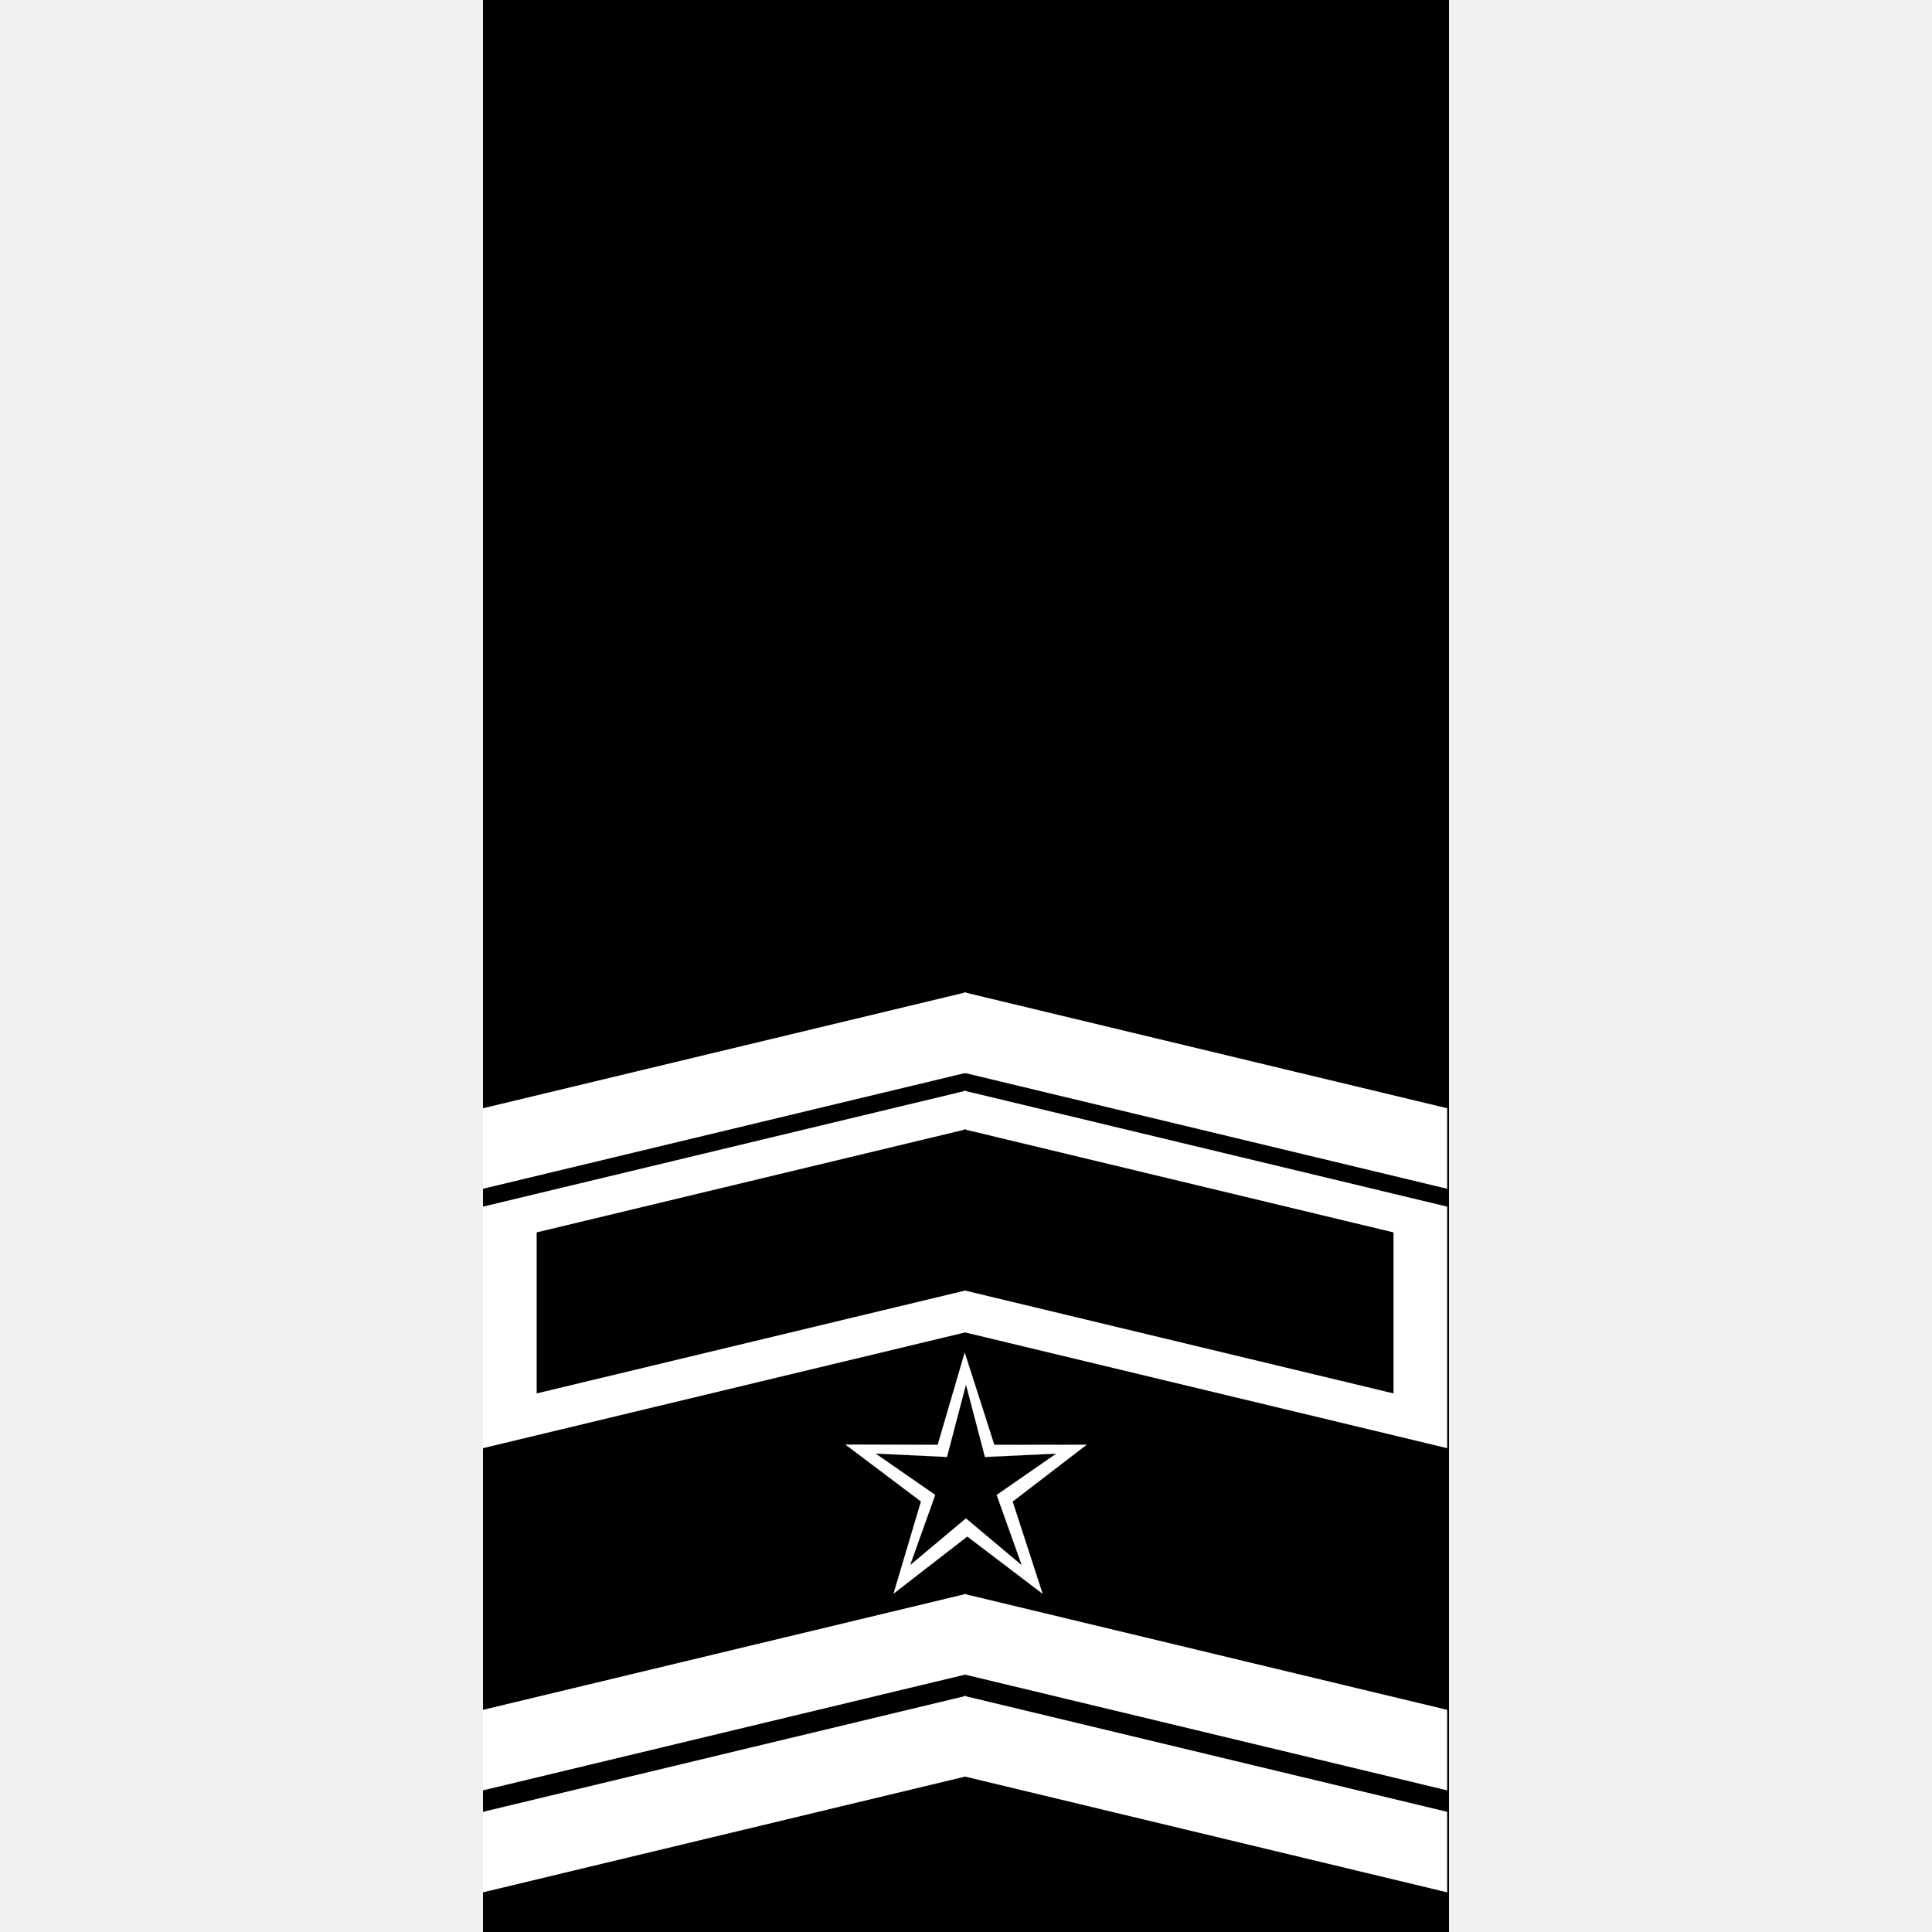
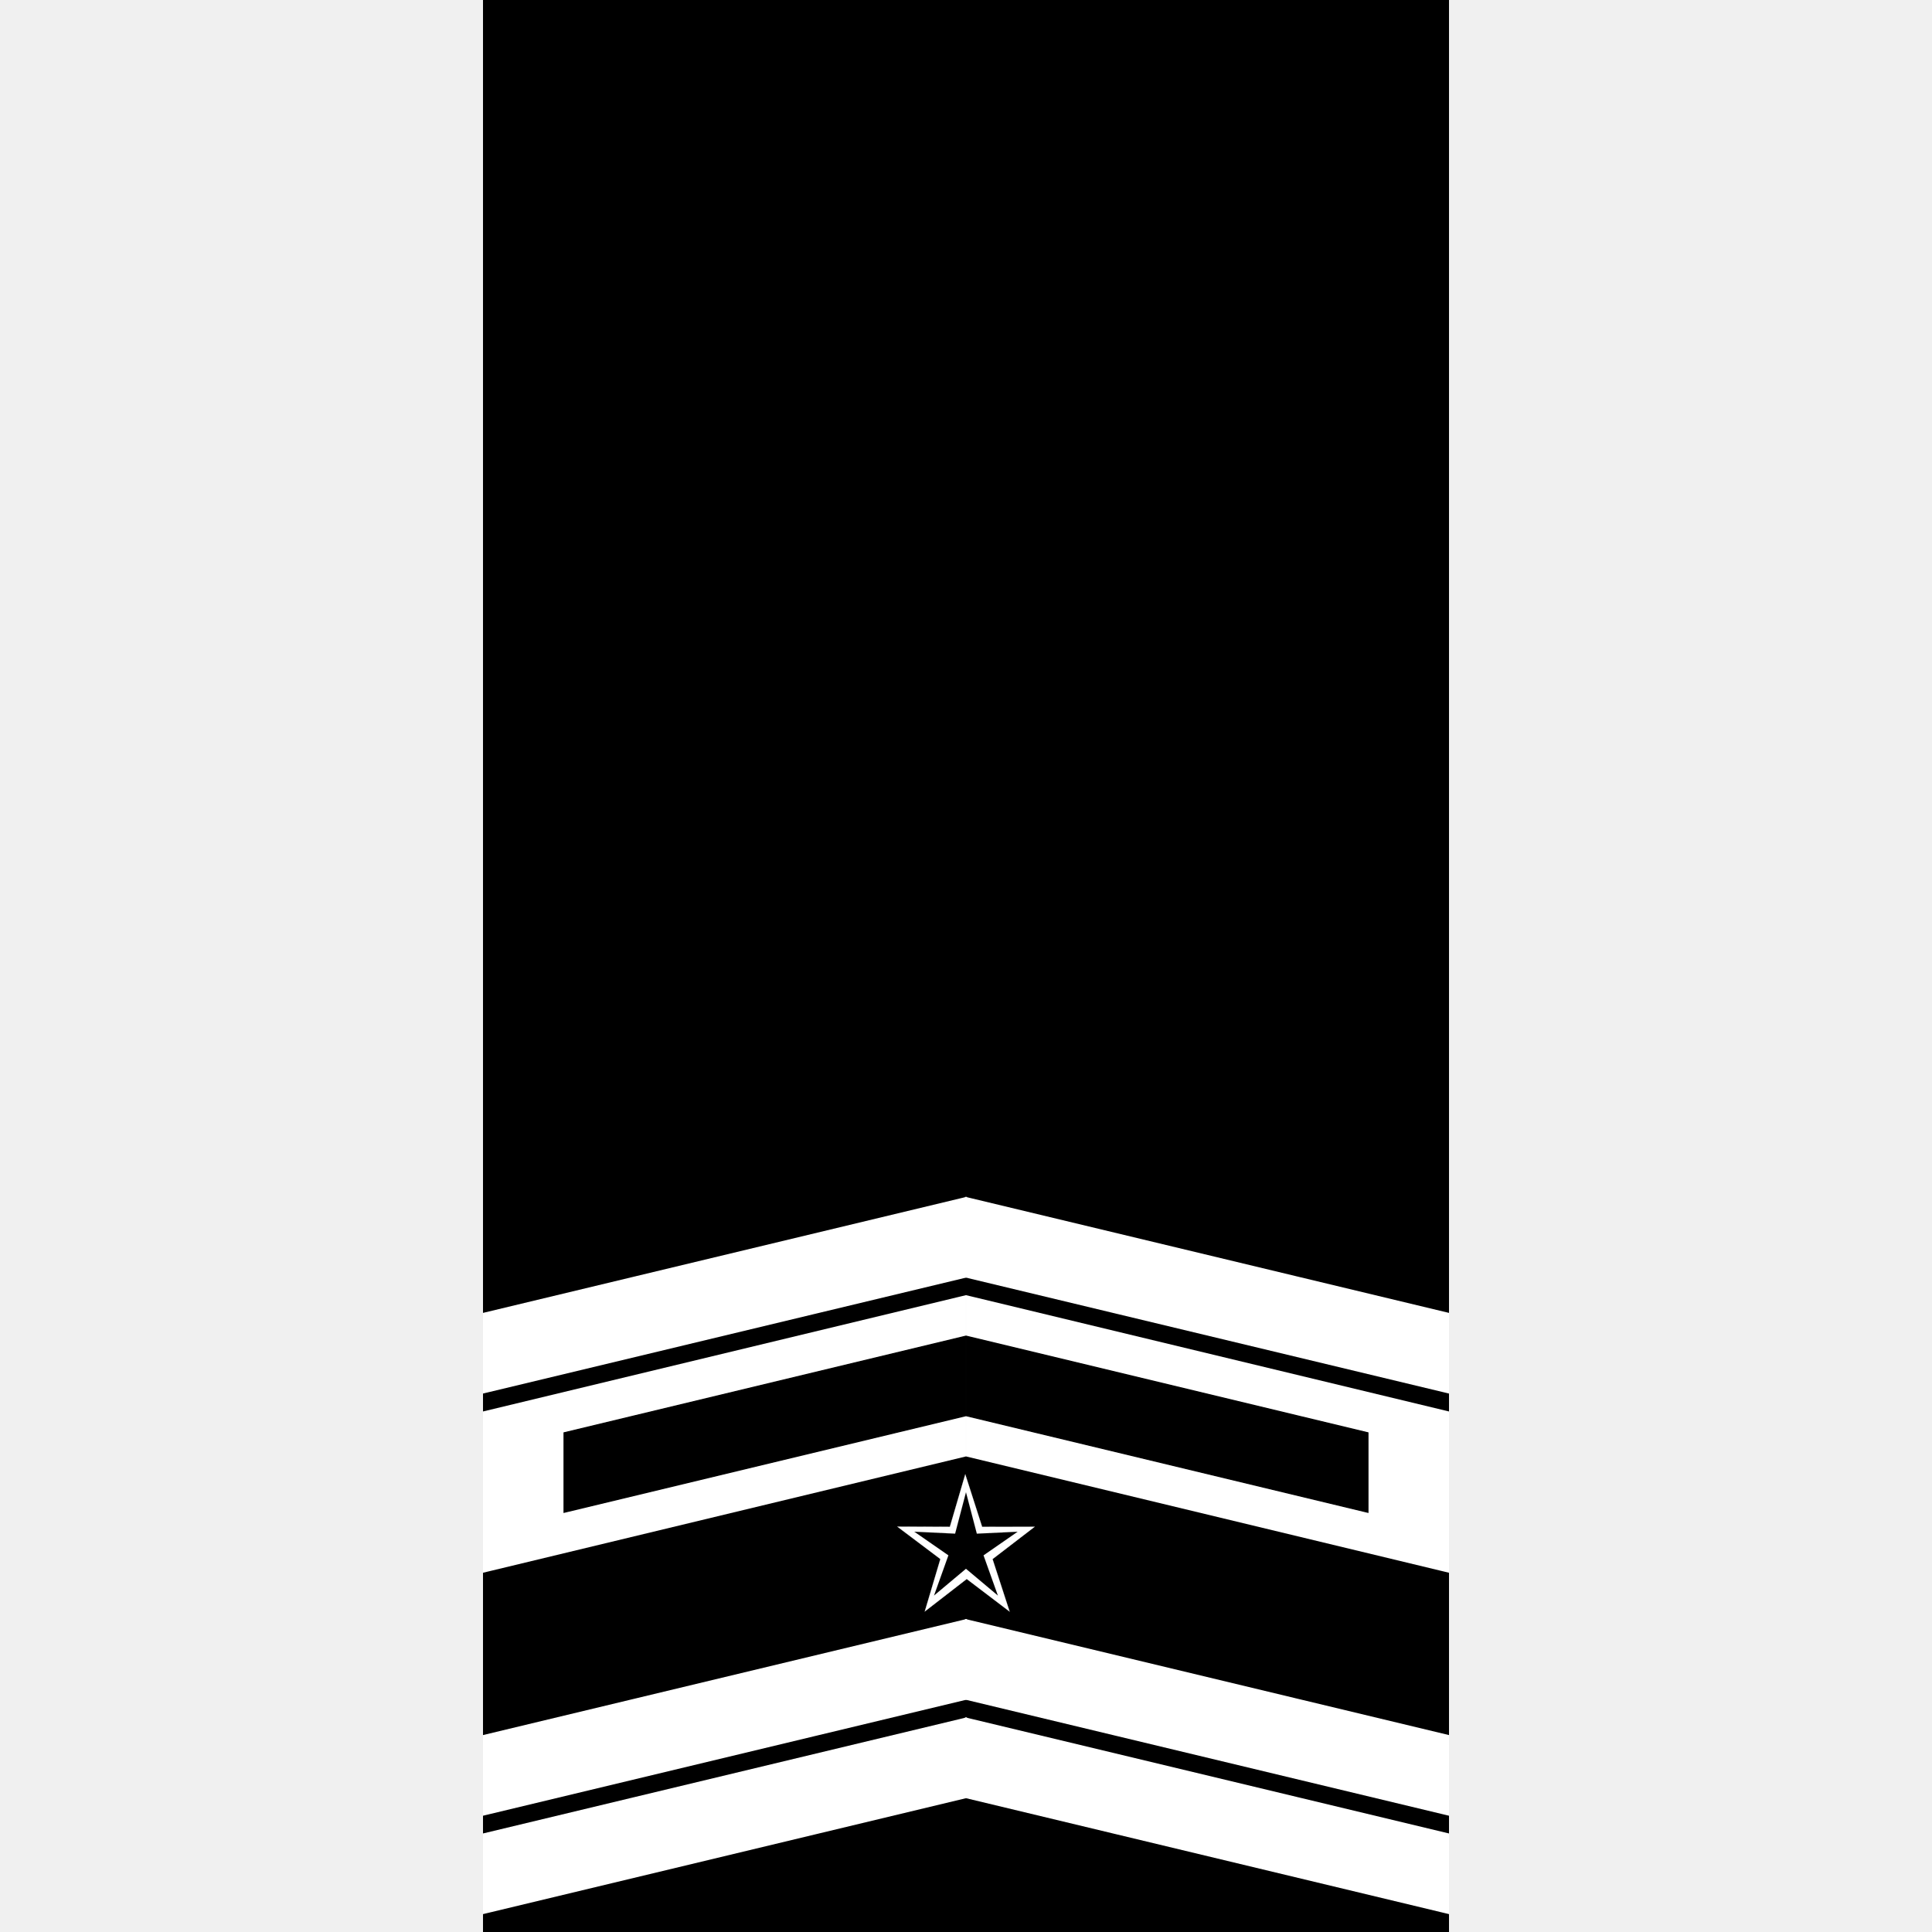
<svg xmlns="http://www.w3.org/2000/svg" width="1080" height="1080" viewBox="0 0 1080 1080" version="1.1" id="svg1" xml:space="preserve">
  <defs id="defs1" />
  <g id="layer1" style="display:inline">
    <rect style="display:inline;fill:#000000;stroke:#000000;stroke-width:1.211" id="rect4" width="538.789" height="1078.789" x="270.605" y="0.605" />
  </g>
  <g id="layer2">
-     <g id="g1" transform="translate(-0.5000123,463)">
-       <g id="layer2-2" transform="rotate(180,539.9955,539.9141)">
-         <rect style="fill:#ffffff;stroke:#ffffff;stroke-width:0.649" id="rect1" width="277.014" height="44.36" x="278.511" y="420.383" transform="matrix(0.9723699,0.2334454,0,1,0,0)" />
-         <rect style="fill:#ffffff;stroke:#ffffff;stroke-width:0.649" id="rect1-0" width="277.014" height="44.36" x="-832.168" y="679.666" transform="matrix(-0.9723699,0.2334454,0,1,0,0)" />
+     <g id="g1" transform="matrix(1.001855,0,0,0.9999981,-1.002236,475.0009)">
+       <g id="layer2-7" transform="rotate(180,539.9955,539.9141)">
+         <rect style="fill:#ffffff;stroke:#ffffff;stroke-width:0.65" id="rect1" width="277.046" height="44.43" x="278.525" y="420.114" transform="matrix(0.9722883,0.233785,0,1,0,0)" />
+         <rect style="fill:#ffffff;stroke:#ffffff;stroke-width:0.65" id="rect1-0" width="277.046" height="44.43" x="-832.238" y="679.794" transform="matrix(-0.9722883,0.233785,0,1,0,0)" />
      </g>
    </g>
-     <g id="g2-3" transform="translate(-0.5000123,406)">
-       <g id="layer2-2-0" transform="rotate(180,539.9955,539.9141)">
-         <rect style="fill:#ffffff;stroke:#ffffff;stroke-width:0.649" id="rect1-2" width="277.014" height="44.36" x="278.511" y="420.383" transform="matrix(0.9723699,0.2334454,0,1,0,0)" />
-         <rect style="fill:#ffffff;stroke:#ffffff;stroke-width:0.649" id="rect1-0-23" width="277.014" height="44.36" x="-832.168" y="679.666" transform="matrix(-0.9723699,0.2334454,0,1,0,0)" />
+     <g id="g2" transform="matrix(1.001855,0,0,0.9999981,-1.002236,420.001)">
+       <g id="layer2-7-1" transform="rotate(180,539.9955,539.9141)">
+         <rect style="fill:#ffffff;stroke:#ffffff;stroke-width:0.65" id="rect1-2" width="277.046" height="44.43" x="278.525" y="420.114" transform="matrix(0.9722883,0.233785,0,1,0,0)" />
+         <rect style="fill:#ffffff;stroke:#ffffff;stroke-width:0.65" id="rect1-0-1" width="277.046" height="44.43" x="-832.238" y="679.794" transform="matrix(-0.9722883,0.233785,0,1,0,0)" />
      </g>
    </g>
-     <g id="g2" transform="matrix(0.2499996,0,0,0.2499996,404.9803,766.5002)">
-       <g id="layer2-3" transform="translate(0,-312.0005)">
-         <g id="layer3">
-           <path style="fill:#ffffff;stroke:#ffffff" id="path7" d="M 462,612 178.511,420.522 -90.276,632.143 4.228,303.359 -280.095,113.121 61.8,101.4 154.866,-227.794 271.665,93.746 613.506,80.53 343.796,290.974 Z" transform="matrix(0.6017318,0.02366392,-0.01308325,0.6321408,441.0384,411.3633)" />
-           <path style="fill:#000000;stroke:#ffffff" id="path8" d="M 814,878 205.745,527.743 -270.786,1043.08 -125.634,356.36 -763.005,62.4 -65.04,-11.76 17.574,-708.774 303.787,-67.887 992.217,-204.706 471.142,265.544 Z" transform="matrix(0.2250897,0.03606447,-0.03431589,0.2365593,511.7385,508.9232)" />
-         </g>
+     <g id="g3" transform="matrix(0.1425927,0,0,0.1425927,462.9887,785.5)">
+       <g id="layer2-3">
+         <path style="fill:#ffffff;stroke:#ffffff" id="path7" d="M 462,612 178.511,420.522 -90.276,632.143 4.228,303.359 -280.095,113.121 61.8,101.4 154.866,-227.794 271.665,93.746 613.506,80.53 343.796,290.974 Z" transform="matrix(0.6017318,0.02366392,-0.01308325,0.6321408,441.0384,411.3633)" />
+         <path style="fill:#000000;stroke:#000000" id="path8" d="M 814,878 205.745,527.743 -270.786,1043.08 -125.634,356.36 -763.005,62.4 -65.04,-11.76 17.574,-708.774 303.787,-67.887 992.217,-204.706 471.142,265.544 Z" transform="matrix(0.2250897,0.03606447,-0.03431589,0.2365593,511.7385,508.9232)" />
      </g>
    </g>
-     <g id="g3" transform="translate(-0.503286,169.7)">
-       <g id="layer2-0" transform="rotate(180,539.9956,539.9166)">
-         <rect style="fill:#ffffff;stroke:#ffffff;stroke-width:1.127" id="rect1-6" width="276.529" height="133.889" x="278.753" y="375.621" transform="matrix(0.9723699,0.2334454,0,1,0,0)" />
-         <rect style="fill:#ffffff;stroke:#ffffff;stroke-width:1.127" id="rect1-0-5" width="276.529" height="133.889" x="-831.926" y="634.904" transform="matrix(-0.9723699,0.2334454,0,1,0,0)" />
-         <rect style="fill:#000000;stroke:#000000;stroke-width:0.867" id="rect1-0-8" width="245.94" height="89.145" x="-801.204" y="658.175" transform="matrix(-0.9723699,0.2334454,0,1,0,0)" />
-         <rect style="fill:#000000;stroke:#000000;stroke-width:0.867" id="rect1-5" width="245.94" height="89.145" x="309.472" y="398.893" transform="matrix(0.9723699,0.2334454,0,1,0,0)" />
+     <g id="g4" transform="matrix(1.000007,0,0,1,-0.00184354,261.5875)">
+       <g id="layer2-8" transform="rotate(180,539.9956,539.9166)">
+         <rect style="fill:#ffffff;stroke:#ffffff;stroke-width:0.92" id="rect1-08" width="276.795" height="89.232" x="278.174" y="397.687" transform="matrix(0.9722057,0.2341281,0,1,0,0)" />
+         <rect style="fill:#000000;stroke:#000000;stroke-width:0.593" id="rect1-9" width="230.815" height="44.485" x="324.279" y="420.171" transform="matrix(0.9722718,0.2338536,0,1,0,0)" />
+         <rect style="fill:#ffffff;stroke:#ffffff;stroke-width:0.92" id="rect1-8" width="276.795" height="89.232" x="-832.688" y="657.769" transform="matrix(-0.9722057,0.2341281,0,1,0,0)" />
+         <rect style="fill:#000000;stroke:#000000;stroke-width:0.593" id="rect1-9-9" width="230.815" height="44.485" x="-786.508" y="679.93" transform="matrix(-0.9722718,0.2338536,0,1,0,0)" />
      </g>
    </g>
-     <g id="g4" transform="translate(-0.5000123,69.70003)">
-       <g id="layer2-6" transform="rotate(180,539.9955,539.9141)">
-         <rect style="fill:#ffffff;stroke:#ffffff;stroke-width:0.649" id="rect1-4" width="277.014" height="44.36" x="278.511" y="420.383" transform="matrix(0.9723699,0.2334454,0,1,0,0)" />
-         <rect style="fill:#ffffff;stroke:#ffffff;stroke-width:0.649" id="rect1-0-3" width="277.014" height="44.36" x="-832.168" y="679.666" transform="matrix(-0.9723699,0.2334454,0,1,0,0)" />
+     <g id="g2-8" transform="matrix(1.001855,0,0,0.9999981,-1.002236,184.0014)">
+       <g id="layer2-7-8" transform="rotate(180,539.9955,539.9141)">
+         <rect style="fill:#ffffff;stroke:#ffffff;stroke-width:0.65" id="rect1-09" width="277.046" height="44.43" x="278.525" y="420.114" transform="matrix(0.9722883,0.233785,0,1,0,0)" />
+         <rect style="fill:#ffffff;stroke:#ffffff;stroke-width:0.65" id="rect1-0-6" width="277.046" height="44.43" x="-832.238" y="679.794" transform="matrix(-0.9722883,0.233785,0,1,0,0)" />
      </g>
    </g>
  </g>
</svg>
